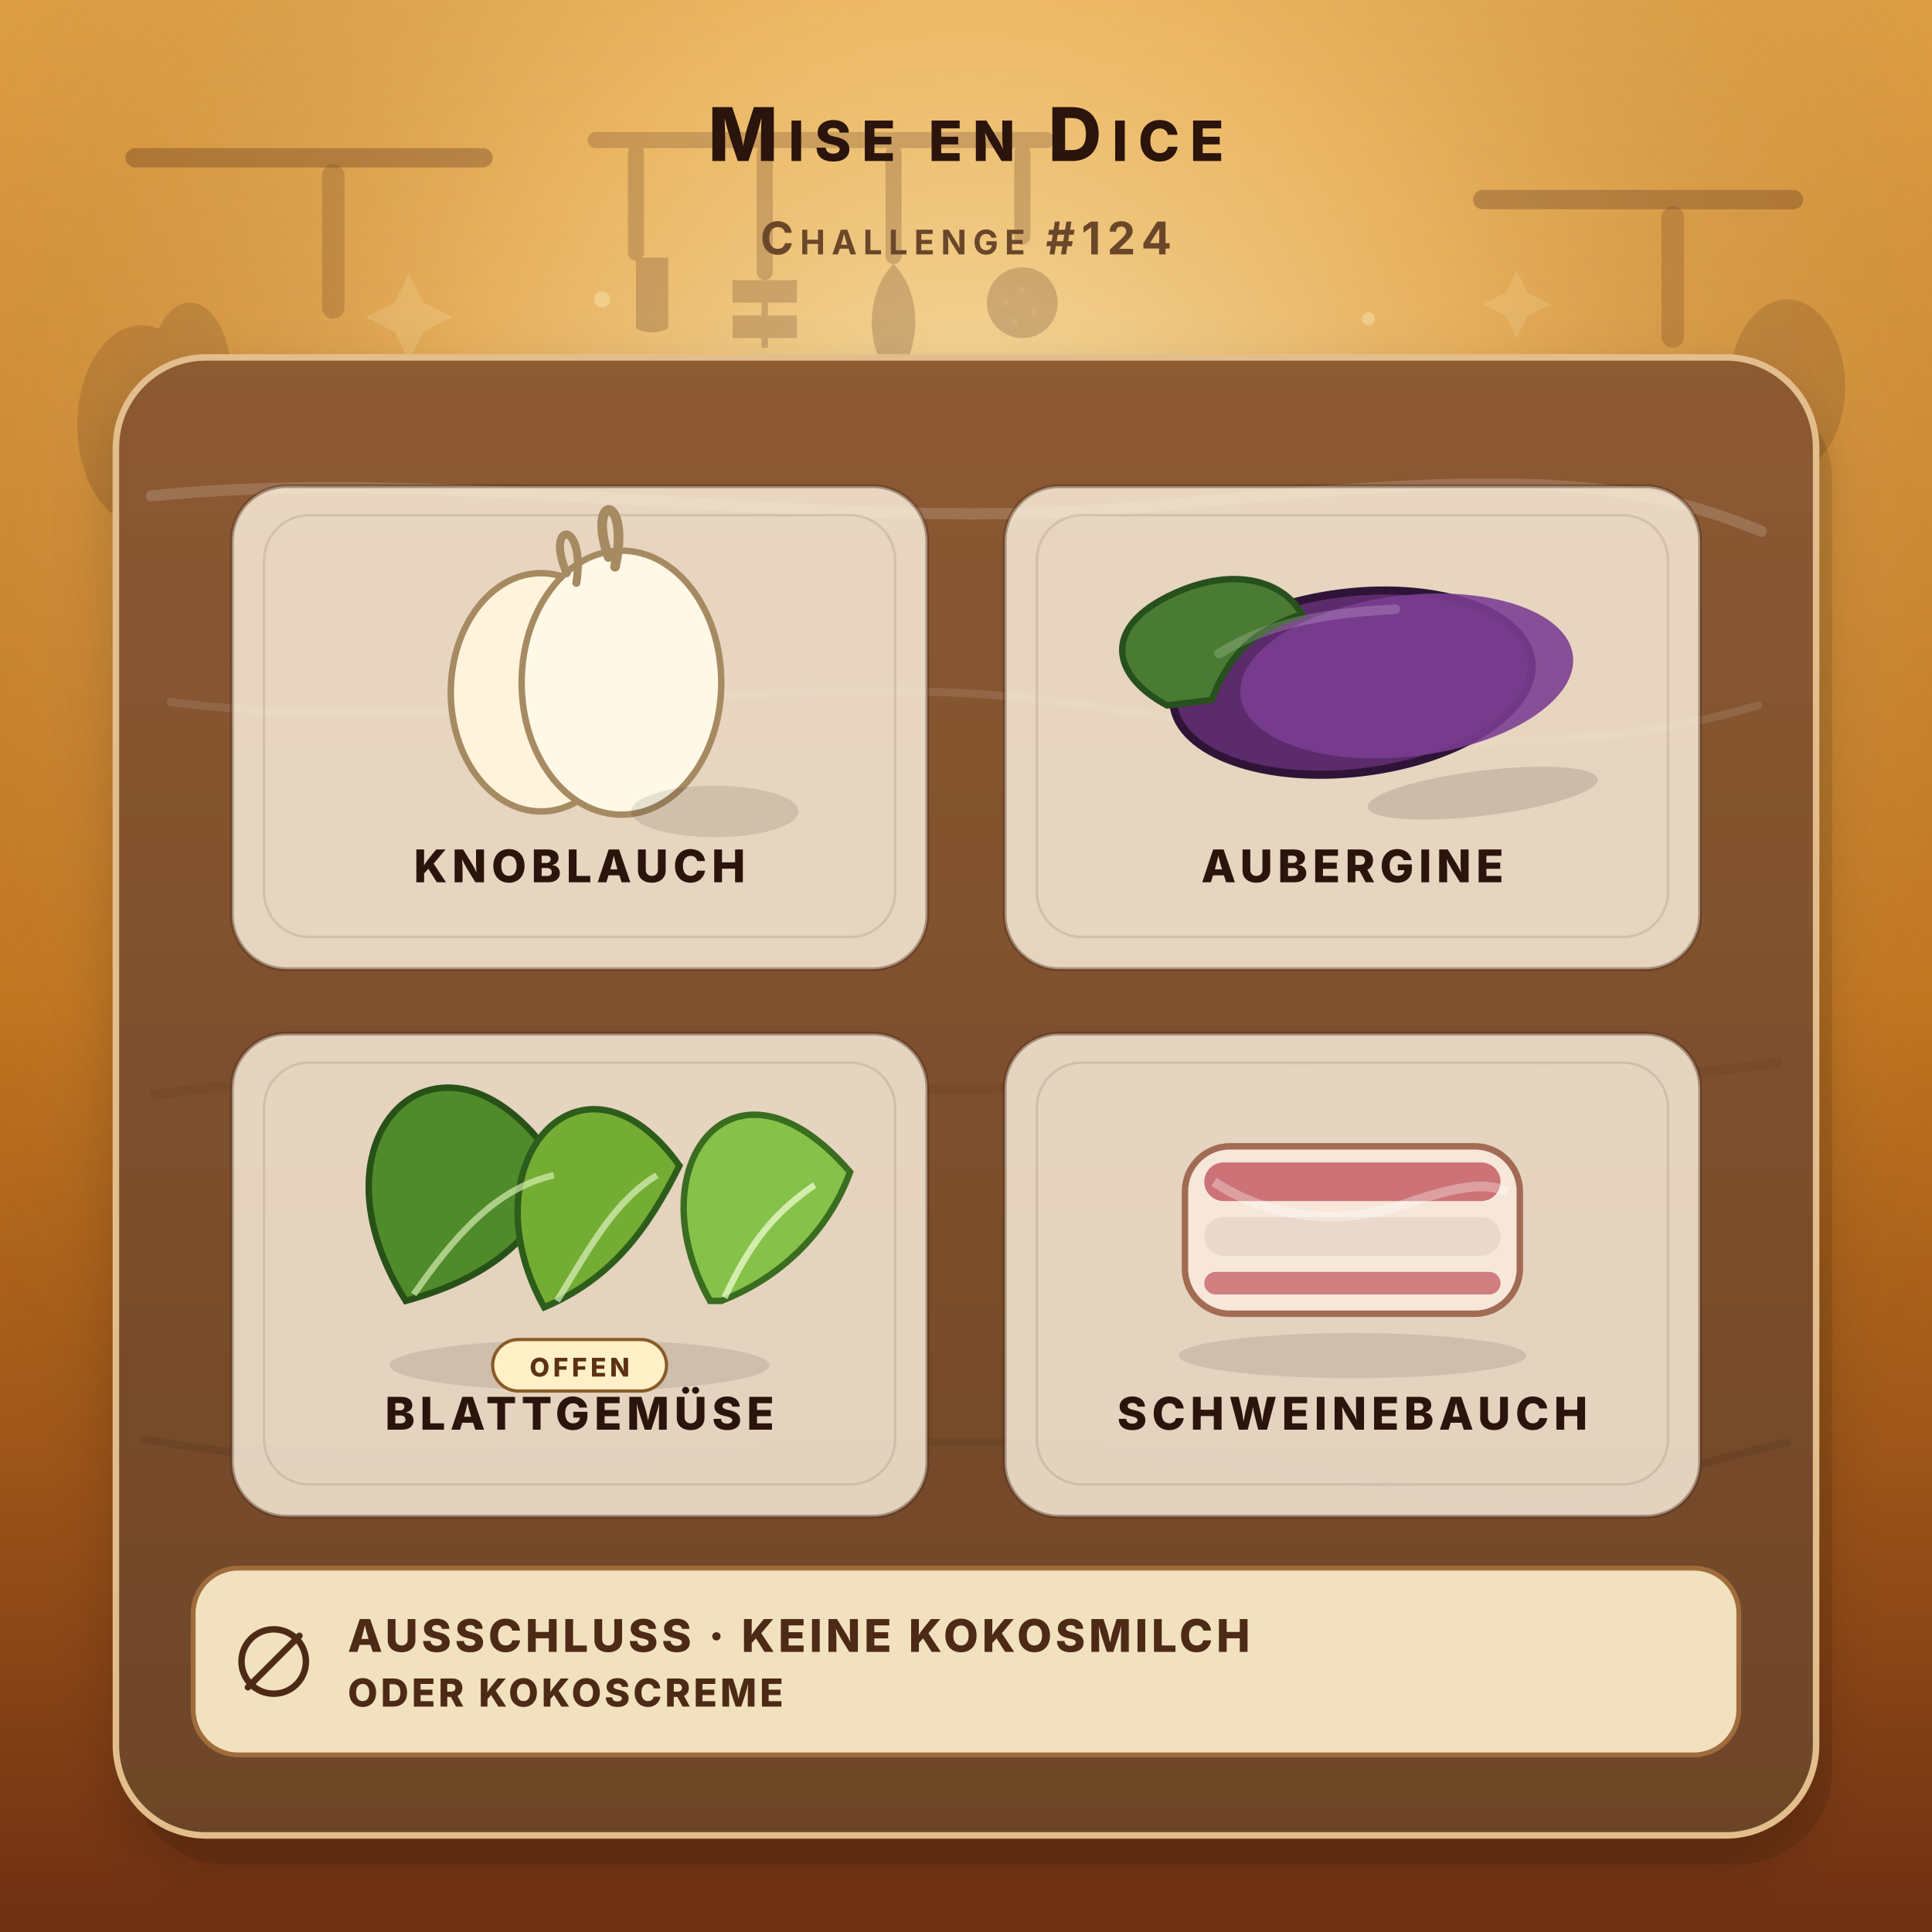
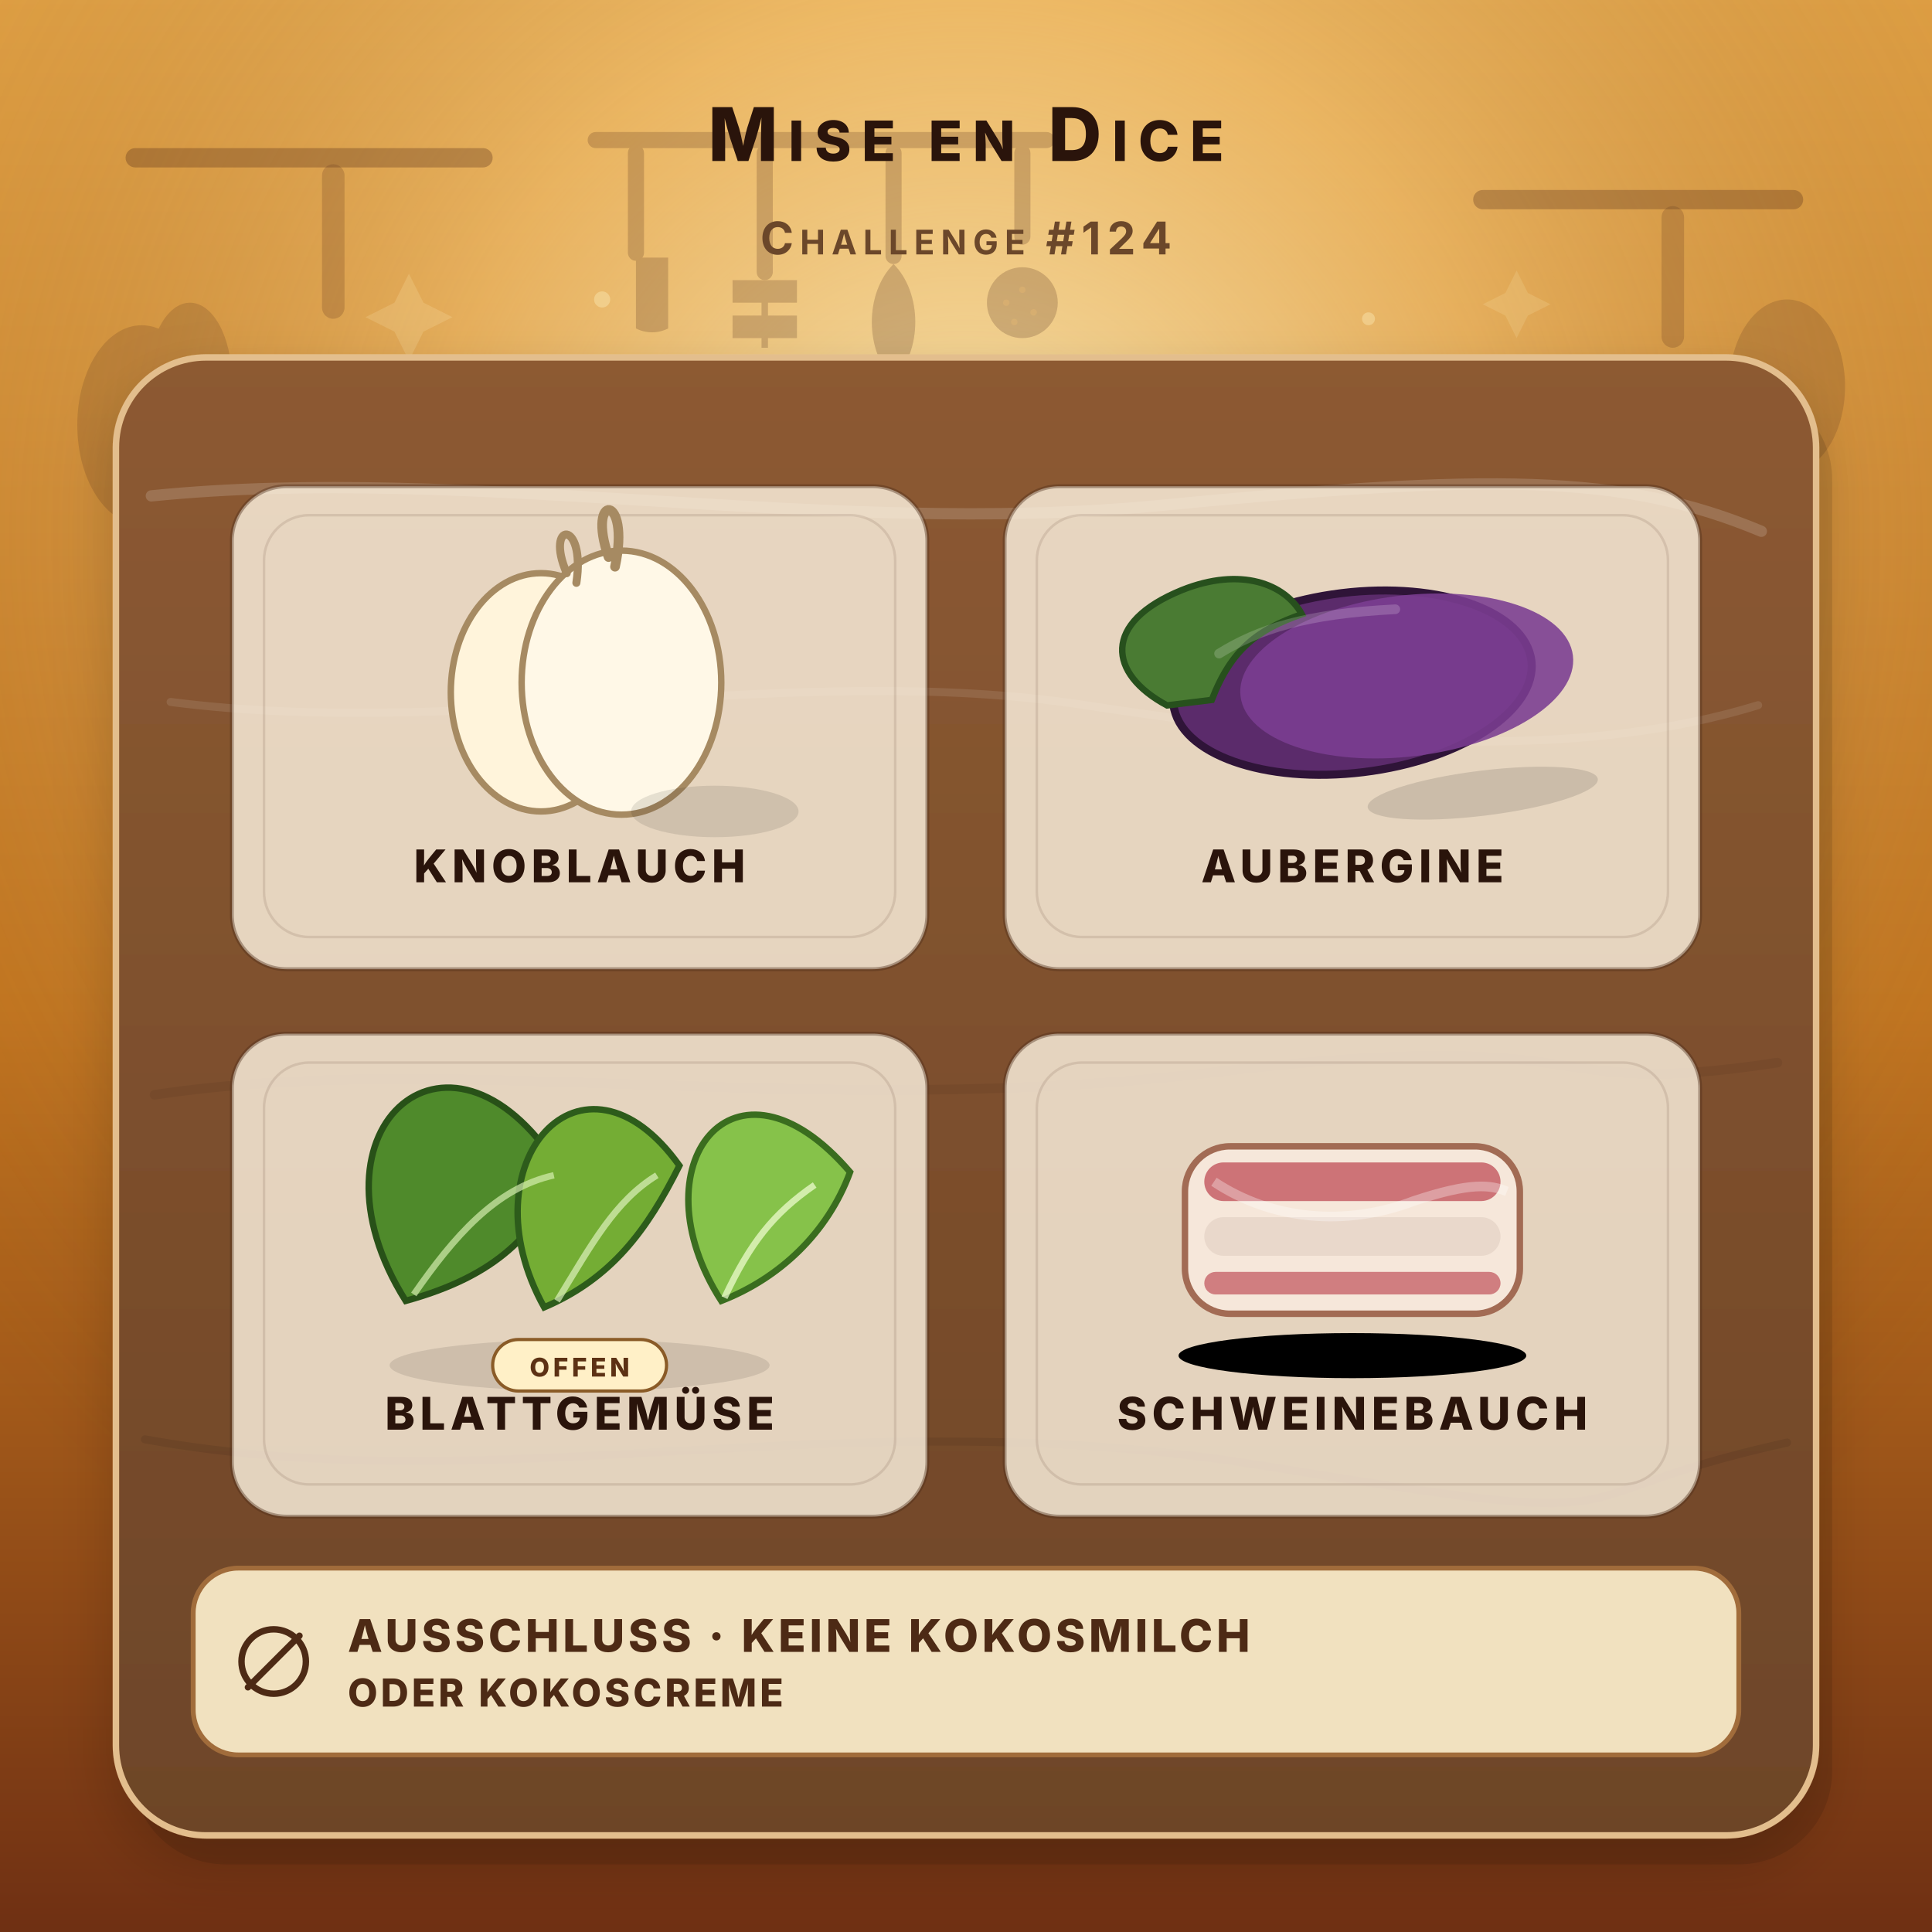
<svg xmlns="http://www.w3.org/2000/svg" width="1200" height="1200" viewBox="0 0 1200 1200" role="img" aria-label="B – Dunkles Gewürzbrett">
  <defs>
    <linearGradient id="bgGradient" x1="0" y1="0" x2="0" y2="1">
      <stop offset="0%" stop-color="#E6A444" />
      <stop offset="52%" stop-color="#C8781E" />
      <stop offset="100%" stop-color="#6E2F13" />
    </linearGradient>
    <radialGradient id="heroGlow" cx="50%" cy="28%" r="66%">
      <stop offset="0%" stop-color="#FFF5C8" stop-opacity="0.82" />
      <stop offset="42%" stop-color="#FFF0BC" stop-opacity="0.28" />
      <stop offset="100%" stop-color="#2C120C" stop-opacity="0" />
    </radialGradient>
    <linearGradient id="boardGradient" x1="0" y1="0" x2="0" y2="1">
      <stop offset="0%" stop-color="#8D5A32" />
      <stop offset="100%" stop-color="#6D4528" />
    </linearGradient>
    <style>
      text { font-family: Inter, 'Segoe UI', Arial, sans-serif; }
      .brand { font-size: 46px; font-weight: 800; letter-spacing: 0.14em; fill: #2A140B; text-anchor: middle; font-variant: small-caps; }
      .challenge { font-size: 28px; font-weight: 700; letter-spacing: 0.14em; fill: #6B472A; text-anchor: middle; font-variant: small-caps; }
      .slot-fill { fill: rgba(255,245,227,0.80); stroke: rgba(77,44,23,0.40); stroke-width: 2.4; }
      .slot-dash { fill: transparent; stroke: rgba(77,44,23,0.22); stroke-width: 1.6; opacity: 0.55; }
      .name { font-size: 28px; font-weight: 800; letter-spacing: 0.11em; fill: #2A140B; text-anchor: middle; font-variant: small-caps; }
      .badge-text { font-size: 16px; font-weight: 800; letter-spacing: 0.14em; fill: #5C3114; text-anchor: middle; font-variant: small-caps; }
      .rule-text { font-size: 28px; font-weight: 800; letter-spacing: 0.08em; fill: #4D2A15; font-variant: small-caps; }
      .rule-text.small { font-size: 24px; }
    </style>
  </defs>
  <rect width="1200" height="1200" fill="url(#bgGradient)" />
  <rect width="1200" height="1200" fill="url(#heroGlow)" />
  <g id="background-scenery" opacity="0.78">
    <rect x="78" y="92" width="228" height="12" rx="6" fill="#4B2415" opacity="0.38" />
    <rect x="915" y="118" width="205" height="12" rx="6" fill="#4B2415" opacity="0.36" />
    <rect x="200" y="102" width="14" height="96" rx="7" fill="#4B2415" opacity="0.25" />
    <rect x="1032" y="128" width="14" height="88" rx="7" fill="#4B2415" opacity="0.25" />
    <g transform="translate(510,82)" fill="#4B2415" opacity="0.28">
      <rect x="-145" y="0" width="290" height="10" rx="5" />
      <rect x="-120" y="8" width="10" height="72" rx="5" />
      <rect x="-40" y="8" width="10" height="84" rx="5" />
      <rect x="40" y="8" width="10" height="74" rx="5" />
      <rect x="120" y="8" width="10" height="62" rx="5" />
      <path d="M-115 78 h20 v44 a22 22 0 0 1 -20 0z" />
      <path d="M-37 92 h4 v42 h-4z M-55 92 h40 v14 h-40z M-55 114 h40 v14 h-40z" />
      <path d="M45 82 c-18 18 -18 54 0 72 c18 -18 18 -54 0 -72z" />
      <circle cx="125" cy="106" r="22" />
      <circle cx="115" cy="106" r="2" fill="#C8781E" opacity="0.35" />
      <circle cx="125" cy="98" r="2" fill="#C8781E" opacity="0.35" />
      <circle cx="132" cy="112" r="2" fill="#C8781E" opacity="0.35" />
      <circle cx="120" cy="118" r="2" fill="#C8781E" opacity="0.35" />
    </g>
    <g fill="#4B2415" opacity="0.22">
      <ellipse cx="88" cy="264" rx="40" ry="62" />
      <ellipse cx="118" cy="236" rx="26" ry="48" />
      <ellipse cx="1110" cy="240" rx="36" ry="54" />
      <ellipse cx="1088" cy="272" rx="28" ry="44" />
    </g>
    <g fill="#FFF4C4" opacity="0.45">
      <circle cx="374" cy="186" r="5" />
      <circle cx="850" cy="198" r="4" />
      <path d="M254 170 l9 18 l18 9 l-18 9 l-9 18 l-9 -18 l-18 -9 l18 -9z" opacity="0.48" />
      <path d="M942 168 l7 14 l14 7 l-14 7 l-7 14 l-7 -14 l-14 -7 l14 -7z" opacity="0.42" />
    </g>
  </g>
  <g id="header">
    <text x="600" y="100" class="brand">Mise en Dice</text>
    <text x="600" y="158" class="challenge">Challenge #124</text>
  </g>
  <g id="board">
    <filter id="boardShadow" x="-20%" y="-20%" width="140%" height="140%">
      <feDropShadow dx="0" dy="16" stdDeviation="18" flood-color="#000000" flood-opacity="0.18" />
    </filter>
    <rect x="82" y="240" width="1056" height="918" rx="58" fill="rgba(21,9,5,0.26)" opacity="0.45" />
    <rect x="72" y="222" width="1056" height="918" rx="56" fill="url(#boardGradient)" stroke="#E3BE8D" stroke-width="4" filter="url(#boardShadow)" />
    <path d="M94 308 C 292 288, 514 334, 720 314 S 1008 294, 1094 330" fill="none" stroke="rgba(255,255,255,0.16)" stroke-width="7" stroke-linecap="round" />
    <path d="M106 436 C 292 460, 492 410, 674 438 S 988 470, 1092 438" fill="none" stroke="rgba(255,255,255,0.10)" stroke-width="5" stroke-linecap="round" />
    <path d="M96 680 C 282 652, 504 696, 754 666 S 948 684, 1104 660" fill="none" stroke="rgba(0,0,0,0.06)" stroke-width="6" stroke-linecap="round" />
    <path d="M90 894 C 312 934, 522 868, 782 910 S 948 932, 1110 896" fill="none" stroke="rgba(0,0,0,0.08)" stroke-width="5" stroke-linecap="round" />
  </g>
  <g class="slot-group">
    <rect x="144" y="302" width="432" height="300" rx="34" class="slot-fill" />
    <rect x="164" y="320" width="392" height="262" rx="28" class="slot-dash" />
    <g aria-label="helles Motiv" transform="translate(360.0,424)">
      <ellipse cx="-24" cy="6" rx="56" ry="74" fill="#FFF4DB" stroke="#A68A62" stroke-width="4" />
      <ellipse cx="26" cy="0" rx="62" ry="82" fill="#FFF8E7" stroke="#A68A62" stroke-width="4" />
      <path d="M18 -78 C 4 -118, 32 -118, 22 -72" fill="none" stroke="#A68A62" stroke-width="6" stroke-linecap="round" />
      <path d="M-8 -68 C -22 -100, 4 -102, -2 -62" fill="none" stroke="#A68A62" stroke-width="5" stroke-linecap="round" />
      <ellipse cx="84" cy="80" rx="52" ry="16" fill="rgba(0,0,0,0.10)" />
    </g>
    <text x="360.0" y="548" class="name">KNOBLAUCH</text>
  </g>
  <g class="slot-group">
    <rect x="624" y="302" width="432" height="300" rx="34" class="slot-fill" />
    <rect x="644" y="320" width="392" height="262" rx="28" class="slot-dash" />
    <g aria-label="dunkles Motiv" transform="translate(840.0,424) rotate(-7)">
      <ellipse cx="0" cy="0" rx="112" ry="56" fill="#5B2B6B" stroke="#2F1438" stroke-width="5" />
      <ellipse cx="34" cy="0" rx="104" ry="50" fill="#7A3D91" opacity="0.88" />
      <path d="M-116 0 c-34 -24 -34 -56 18 -70 c38 -10 64 4 72 24 c-28 6 -46 16 -62 46z" fill="#4A7B33" stroke="#27501D" stroke-width="4" />
      <path d="M-80 -28 c26 -12 56 -18 112 -14" fill="none" stroke="rgba(255,255,255,0.18)" stroke-width="6" stroke-linecap="round" />
      <ellipse cx="72" cy="78" rx="72" ry="14" fill="rgba(0,0,0,0.12)" />
    </g>
    <text x="840.0" y="548" class="name">AUBERGINE</text>
  </g>
  <g class="slot-group">
    <rect x="144" y="642" width="432" height="300" rx="34" class="slot-fill" />
    <rect x="164" y="660" width="392" height="262" rx="28" class="slot-dash" />
    <g aria-label="offenes Konzept" transform="translate(360.0,764)">
-       <path d="M-108 44 C -176 -64, -78 -148, -10 -34 C -28 2, -50 28, -108 44z" fill="#4F8A2B" stroke="#285118" stroke-width="4" />
-       <path d="M-22 48 C -72 -42, 2 -124, 62 -40 C 42 0, 20 30, -22 48z" fill="#74AD34" stroke="#2D5D1B" stroke-width="4" />
-       <path d="M81 44 C 34 -40, 96 -120, 168 -36 C 154 2, 124 30, 88 44z" fill="#86C24A" stroke="#3A6D1F" stroke-width="4" />
-       <path d="M-103 40 C -78 4, -52 -26, -16 -34" fill="none" stroke="#DDF4B8" stroke-width="4" opacity="0.65" />
-       <path d="M-14 44 C 8 8, 22 -18 48 -34" fill="none" stroke="#E7F8C8" stroke-width="4" opacity="0.65" />
+       <path d="M-108 44 C -176 -64, -78 -148, -10 -34 C -28 2 -50 28 -108 44z" fill="#4F8A2B" stroke="#285118" stroke-width="4" />
+       <path d="M-22 48 C -72 -42, 2 -124, 62 -40 C 42 0 20 30 -22 48z" fill="#74AD34" stroke="#2D5C1B" stroke-width="4" />
+       <path d="M88 44 C 34 -40, 96 -120, 168 -36 C 154 2 124 30 88 44z" fill="#86C24A" stroke="#3A6D1F" stroke-width="4" />
+       <path d="M-103 40 C -78 4 -52 -26 -16 -34" fill="none" stroke="#DDF4B8" stroke-width="4" opacity="0.65" />
+       <path d="M-14 44 C 8 8 22 -18 48 -34" fill="none" stroke="#E7F8C8" stroke-width="4" opacity="0.65" />
      <path d="M90 42 C 106 8 120 -10 146 -28" fill="none" stroke="#F3FFD6" stroke-width="4" opacity="0.7" />
      <ellipse cx="0" cy="84" rx="118" ry="16" fill="rgba(0,0,0,0.10)" />
    </g>
    <g id="badge" transform="translate(360.0,848)">
      <rect x="-54" y="-16" width="108" height="32" rx="16" fill="#FFF0C7" stroke="#8A5B27" stroke-width="2" />
      <text x="0" y="7" class="badge-text">OFFEN</text>
    </g>
    <text x="360.0" y="888" class="name">BLATTGEMÜSE</text>
  </g>
  <g class="slot-group">
    <rect x="624" y="642" width="432" height="300" rx="34" class="slot-fill" />
    <rect x="644" y="660" width="392" height="262" rx="28" class="slot-dash" />
    <g aria-label="mittleres Motiv" transform="translate(840.0,764)">
      <rect x="-104" y="-52" width="208" height="104" rx="28" fill="#F6E7DA" stroke="#A26B54" stroke-width="4" />
      <rect x="-92" y="-42" width="184" height="24" rx="12" fill="#C76469" opacity="0.88" />
      <rect x="-92" y="-8" width="184" height="24" rx="12" fill="#E9D8CB" />
      <rect x="-92" y="26" width="184" height="14" rx="7" fill="#C76469" opacity="0.80" />
      <path d="M-86 -30 C -50 -6, -4 -2, 38 -18 C 74 -30, 86 -28, 96 -24" fill="none" stroke="rgba(255,255,255,0.32)" stroke-width="6" />
-       <ellipse cx="0" cy="78" rx="108" ry="14" fill="rgba(0,0,0,0.10)" />
+       <ellipse cx="0" cy="78" rx="108" ry="14" fill="rgba(0,0,0,0,0.10)" />
    </g>
    <text x="840.0" y="888" class="name">SCHWEINEBAUCH</text>
  </g>
  <g id="rule-zone">
    <rect x="120" y="974" width="960" height="116" rx="28" fill="#F1E1BF" stroke="#A16C3B" stroke-width="3" />
    <g transform="translate(170,1032)">
      <circle r="20" fill="none" stroke="#4D2A15" stroke-width="4" />
      <line x1="-16" y1="16" x2="16" y2="-16" stroke="#4D2A15" stroke-width="4" stroke-linecap="round" />
    </g>
    <text x="216" y="1026" class="rule-text" text-anchor="start">AUSSCHLUSS · KEINE KOKOSMILCH</text>
    <text x="216" y="1060" class="rule-text small" text-anchor="start">ODER KOKOSCREME</text>
  </g>
</svg>
